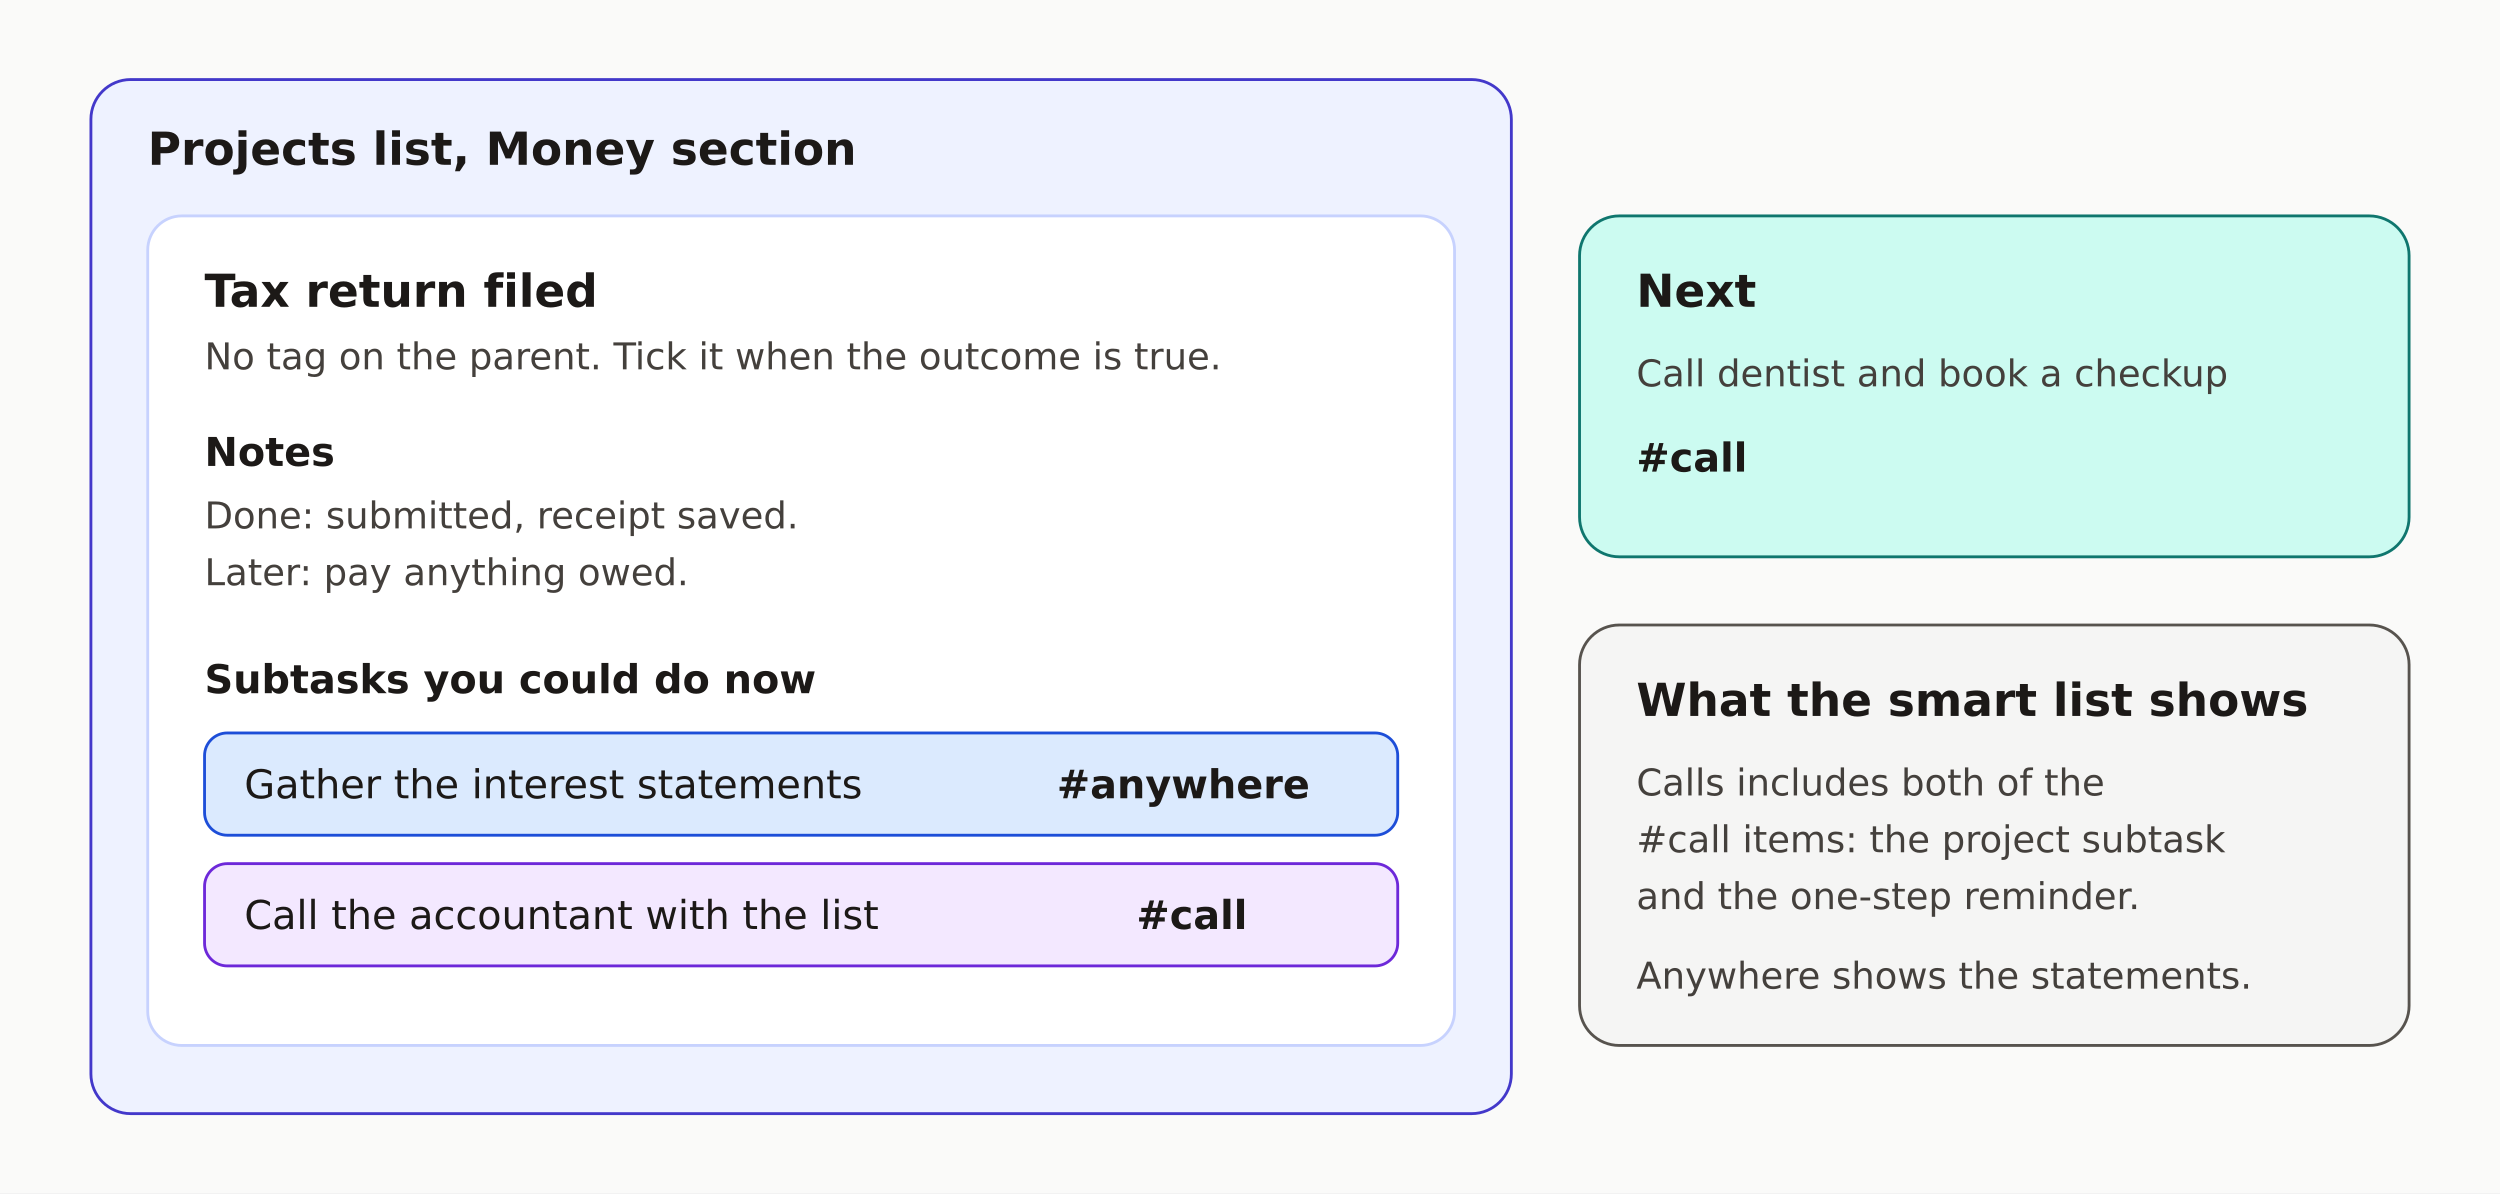
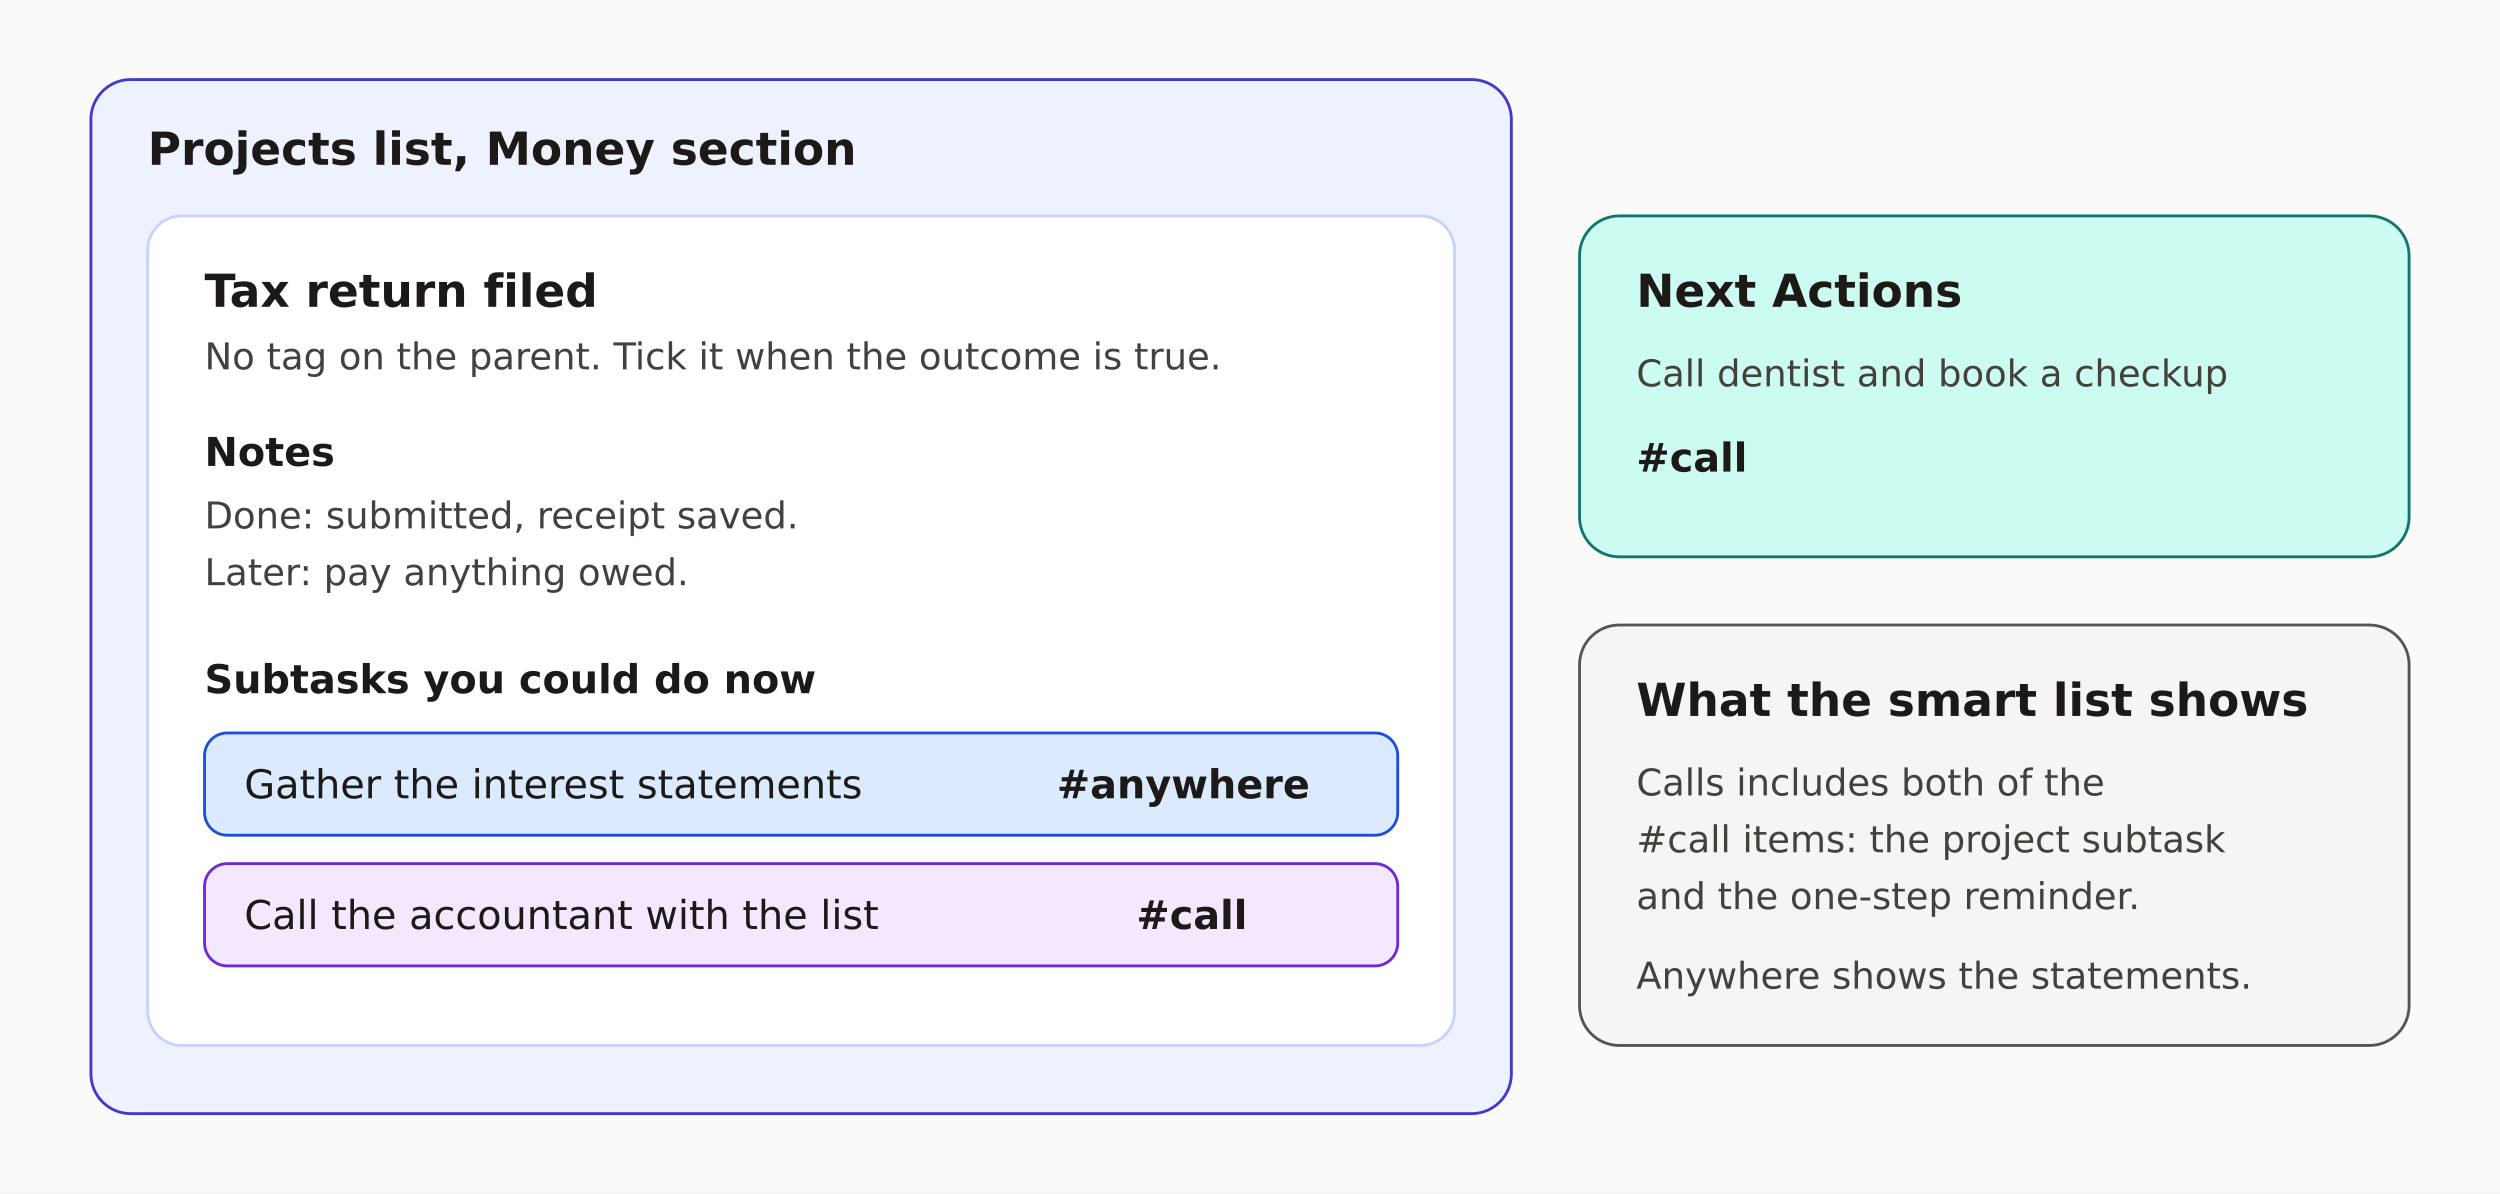
<svg xmlns="http://www.w3.org/2000/svg" width="880" height="420" viewBox="0 0 880 420" role="img" aria-labelledby="title desc">
  <style>
    text { font-family: "DejaVu Sans", "Liberation Sans", Helvetica, Arial, sans-serif; fill: #1c1917; }
    .h { font-size: 16px; font-weight: 700; }
    .b { font-size: 14px; }
    .m { font-size: 13px; fill: #44403c; }

    @media (prefers-color-scheme: dark) {
      text { fill: #eceff4; }
      .m { fill: #d8dee9; }
      rect:first-of-type { fill: #2e3440; }
      rect[fill="#eef2ff"] { fill: #3b4258; }
      rect[fill="#ffffff"] { fill: #3b4252; }
      rect[fill="#dbeafe"] { fill: #354558; }
      rect[fill="#f3e8ff"] { fill: #423d4f; }
      rect[fill="#ccfbf1"] { fill: #2f4a44; }
      rect[fill="#f5f5f4"] { fill: #434c5e; }
      rect[stroke="#4338ca"] { stroke: #5e81ac; }
      rect[stroke="#c7d2fe"] { stroke: #6b7aa8; }
      rect[stroke="#1d4ed8"] { stroke: #81a1c1; }
      rect[stroke="#6d28d9"] { stroke: #b48ead; }
      rect[stroke="#0f766e"] { stroke: #8fbcbb; }
      rect[stroke="#57534e"] { stroke: #9aa3b2; }
    }
  </style>
  <rect width="880" height="420" fill="#fafaf9" />
  <rect x="32" y="28" width="500" height="364" rx="14" fill="#eef2ff" stroke="#4338ca" />
  <text class="h" x="52" y="58">Projects list, Money section</text>
  <rect x="52" y="76" width="460" height="292" rx="12" fill="#ffffff" stroke="#c7d2fe" />
  <text class="h" x="72" y="108">Tax return filed</text>
  <text class="m" x="72" y="130">No tag on the parent. Tick it when the outcome is true.</text>
  <text class="b" x="72" y="164" font-weight="600">Notes</text>
  <text class="m" x="72" y="186">Done: submitted, receipt saved.</text>
  <text class="m" x="72" y="206">Later: pay anything owed.</text>
  <text class="b" x="72" y="244" font-weight="600">Subtasks you could do now</text>
  <rect x="72" y="258" width="420" height="36" rx="8" fill="#dbeafe" stroke="#1d4ed8" />
  <text class="b" x="86" y="281">Gather the interest statements</text>
  <text class="b" x="372" y="281" font-weight="700">#anywhere</text>
  <rect x="72" y="304" width="420" height="36" rx="8" fill="#f3e8ff" stroke="#6d28d9" />
  <text class="b" x="86" y="327">Call the accountant with the list</text>
  <text class="b" x="400" y="327" font-weight="700">#call</text>
  <rect x="556" y="76" width="292" height="120" rx="14" fill="#ccfbf1" stroke="#0f766e" />
-   <text class="h" x="576" y="108">Next</text>
+   <text class="h" x="576" y="108">Next Actions</text>
  <text class="m" x="576" y="136">Call dentist and book a checkup</text>
  <text class="b" x="576" y="166" font-weight="700">#call</text>
  <rect x="556" y="220" width="292" height="148" rx="14" fill="#f5f5f4" stroke="#57534e" />
  <text class="h" x="576" y="252">What the smart list shows</text>
  <text class="m" x="576" y="280">Calls includes both of the</text>
  <text class="m" x="576" y="300">#call items: the project subtask</text>
  <text class="m" x="576" y="320">and the one-step reminder.</text>
  <text class="m" x="576" y="348">Anywhere shows the statements.</text>
</svg>
